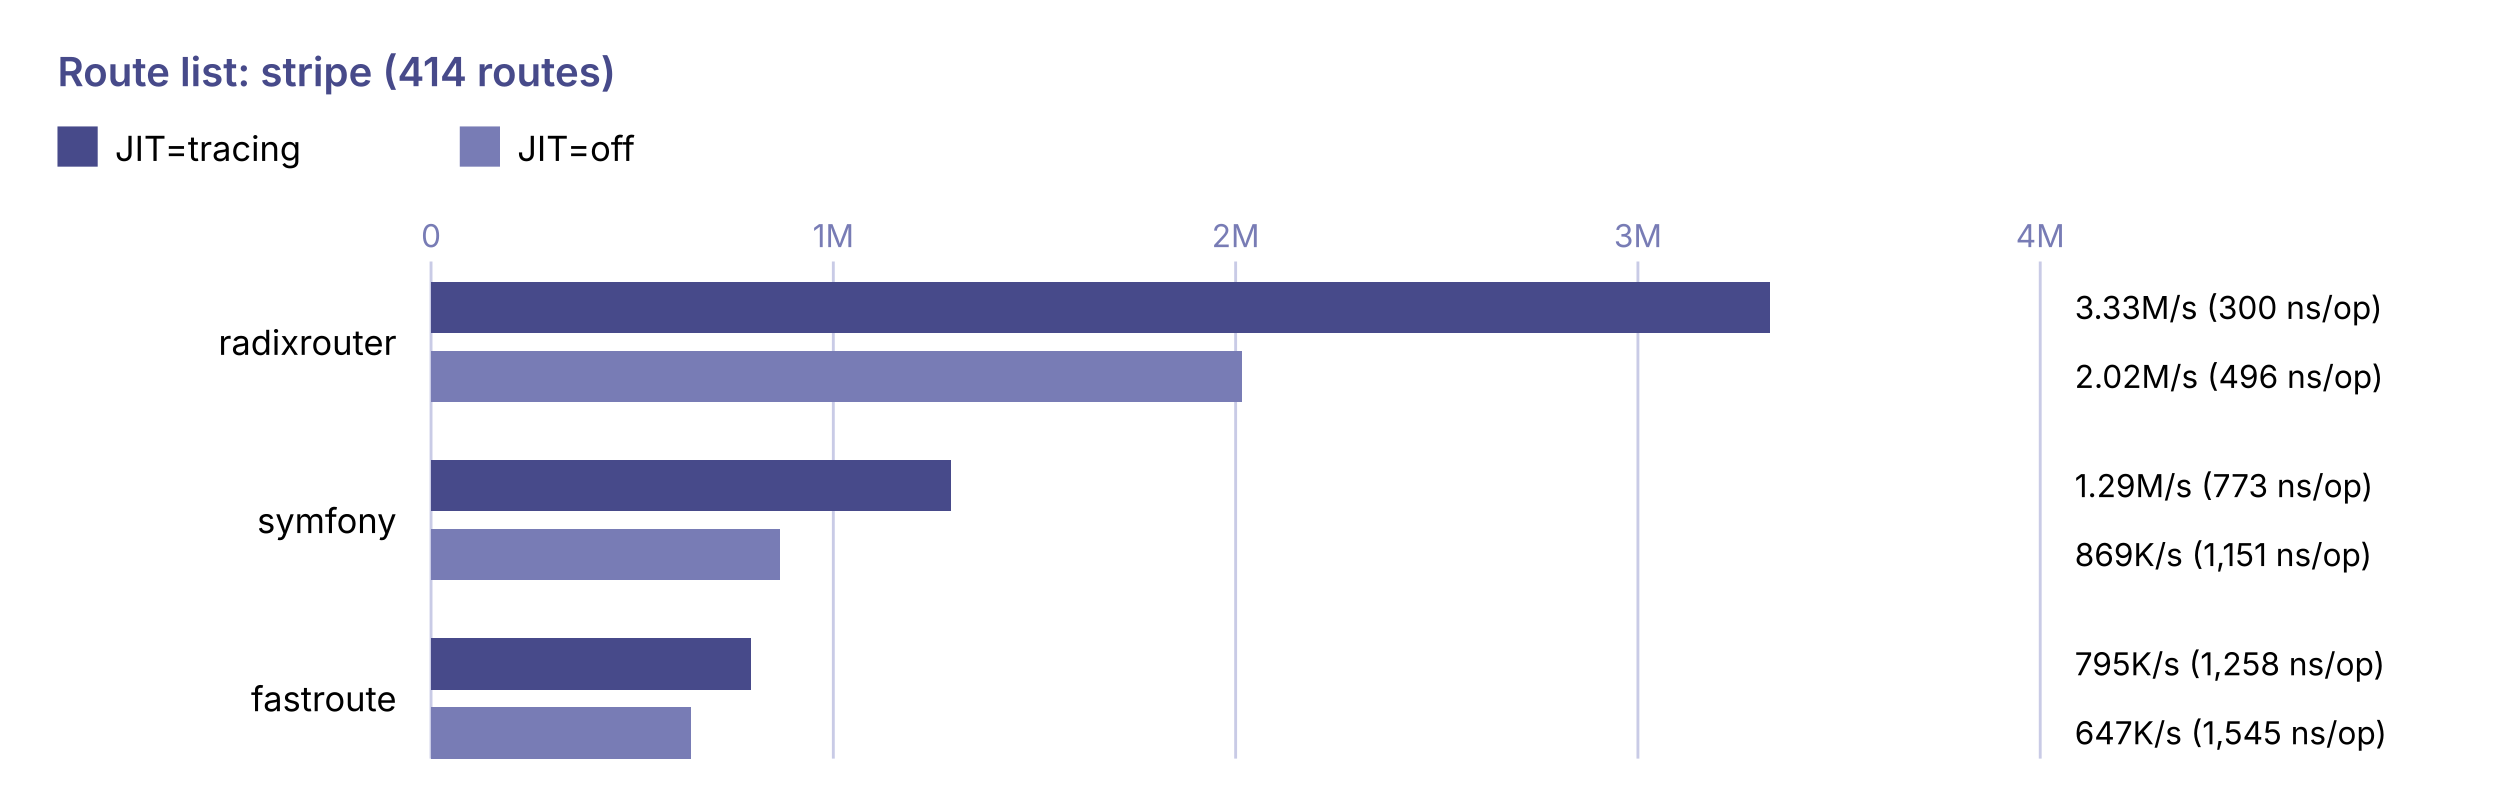
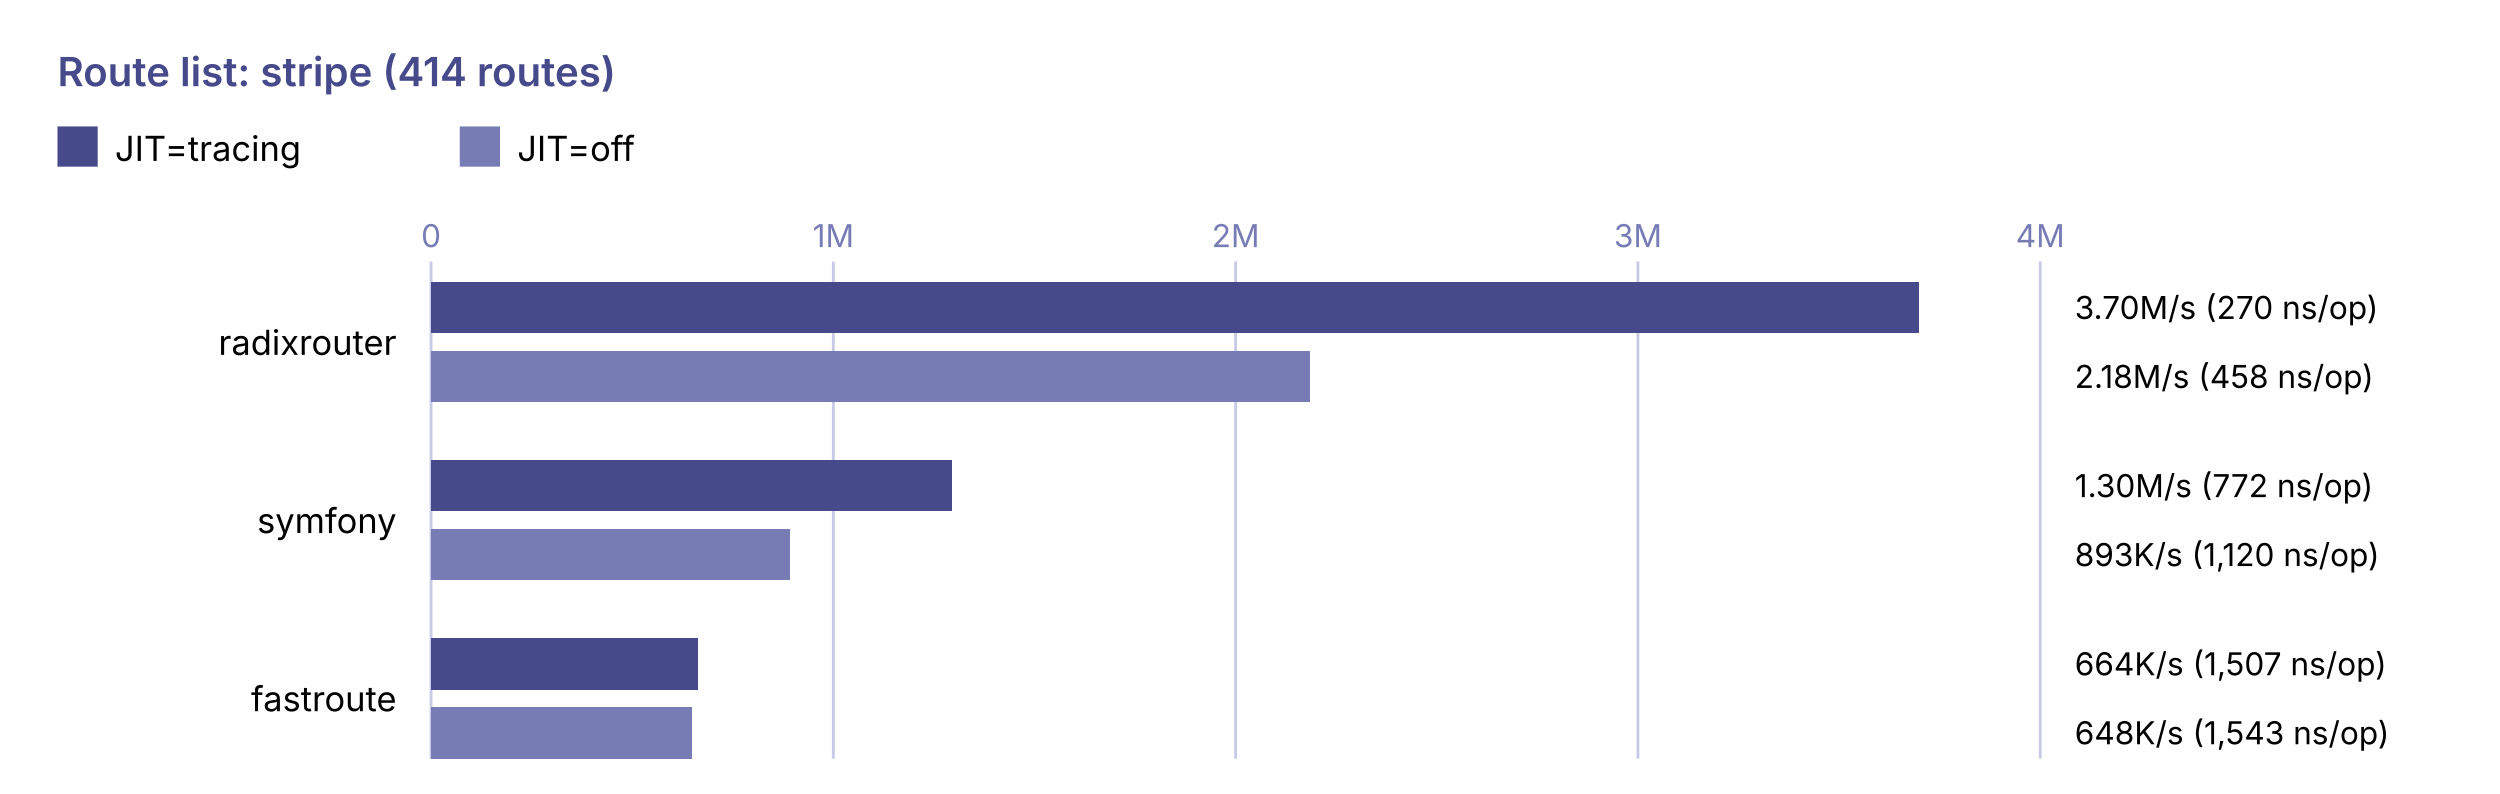
<svg xmlns="http://www.w3.org/2000/svg" viewBox="0 0 870 276" font-family="system-ui, -apple-system, 'Segoe UI', sans-serif">
  <style>.fg{fill:#000000}.accent{fill:#474A8A}.bar{shape-rendering:crispEdges}.div{stroke:#C9CBE6;stroke-width:1}.tick{fill:#787CB5}@media(prefers-color-scheme:dark){.fg{fill:#E6E6E6}.accent{fill:#B0B3D6}.tick{fill:#B0B3D6}}</style>
  <text class="accent" x="20" y="30" font-size="14" font-weight="600">Route list: stripe (414 routes)</text>
  <rect x="20" y="44" width="14" height="14" fill="#474A8A" />
  <text class="fg" x="40" y="56" font-size="12">JIT=tracing</text>
  <rect x="160" y="44" width="14" height="14" fill="#787CB5" />
  <text class="fg" x="180" y="56" font-size="12">JIT=off</text>
  <text class="tick" x="150.00" y="86.0" text-anchor="middle" font-size="11">0</text>
  <line class="div" x1="290.00" y1="91.0" x2="290.00" y2="264.0" />
  <text class="tick" x="290.00" y="86.0" text-anchor="middle" font-size="11">1M</text>
  <line class="div" x1="430.00" y1="91.0" x2="430.00" y2="264.0" />
  <text class="tick" x="430.00" y="86.0" text-anchor="middle" font-size="11">2M</text>
  <line class="div" x1="570.00" y1="91.0" x2="570.00" y2="264.0" />
  <text class="tick" x="570.00" y="86.0" text-anchor="middle" font-size="11">3M</text>
  <line class="div" x1="710.00" y1="91.0" x2="710.00" y2="264.0" />
  <text class="tick" x="710.00" y="86.0" text-anchor="middle" font-size="11">4M</text>
  <line class="div" x1="150" y1="91.0" x2="150" y2="264.0" />
  <text class="fg" x="138" y="123.5" text-anchor="end" font-size="12">radixrouter</text>
-   <rect class="bar" x="150" y="98.0" width="466.12" height="18" fill="#474A8A" />
-   <text class="fg" x="722" y="111.0" font-size="11">3.33M/s  (300 ns/op)</text>
-   <rect class="bar" x="150" y="122.0" width="282.18" height="18" fill="#787CB5" />
-   <text class="fg" x="722" y="135.0" font-size="11">2.02M/s  (496 ns/op)</text>
+   <rect class="bar" x="150" y="98.0" width="517.91" height="18" fill="#474A8A" />
+   <text class="fg" x="722" y="111.0" font-size="11">3.70M/s  (270 ns/op)</text>
+   <rect class="bar" x="150" y="122.0" width="305.79" height="18" fill="#787CB5" />
+   <text class="fg" x="722" y="135.0" font-size="11">2.18M/s  (458 ns/op)</text>
  <text class="fg" x="138" y="185.5" text-anchor="end" font-size="12">symfony</text>
-   <rect class="bar" x="150" y="160.0" width="181.04" height="18" fill="#474A8A" />
-   <text class="fg" x="722" y="173.0" font-size="11">1.29M/s  (773 ns/op)</text>
-   <rect class="bar" x="150" y="184.0" width="121.61" height="18" fill="#787CB5" />
-   <text class="fg" x="722" y="197.0" font-size="11">869K/s  (1,151 ns/op)</text>
+   <rect class="bar" x="150" y="160.0" width="181.30" height="18" fill="#474A8A" />
+   <text class="fg" x="722" y="173.0" font-size="11">1.30M/s  (772 ns/op)</text>
+   <rect class="bar" x="150" y="184.0" width="124.95" height="18" fill="#787CB5" />
+   <text class="fg" x="722" y="197.0" font-size="11">893K/s  (1,120 ns/op)</text>
  <text class="fg" x="138" y="247.5" text-anchor="end" font-size="12">fastroute</text>
-   <rect class="bar" x="150" y="222.0" width="111.31" height="18" fill="#474A8A" />
-   <text class="fg" x="722" y="235.0" font-size="11">795K/s  (1,258 ns/op)</text>
-   <rect class="bar" x="150" y="246.0" width="90.59" height="18" fill="#787CB5" />
-   <text class="fg" x="722" y="259.0" font-size="11">647K/s  (1,545 ns/op)</text>
+   <rect class="bar" x="150" y="222.0" width="92.90" height="18" fill="#474A8A" />
+   <text class="fg" x="722" y="235.0" font-size="11">664K/s  (1,507 ns/op)</text>
+   <rect class="bar" x="150" y="246.0" width="90.74" height="18" fill="#787CB5" />
+   <text class="fg" x="722" y="259.0" font-size="11">648K/s  (1,543 ns/op)</text>
</svg>
